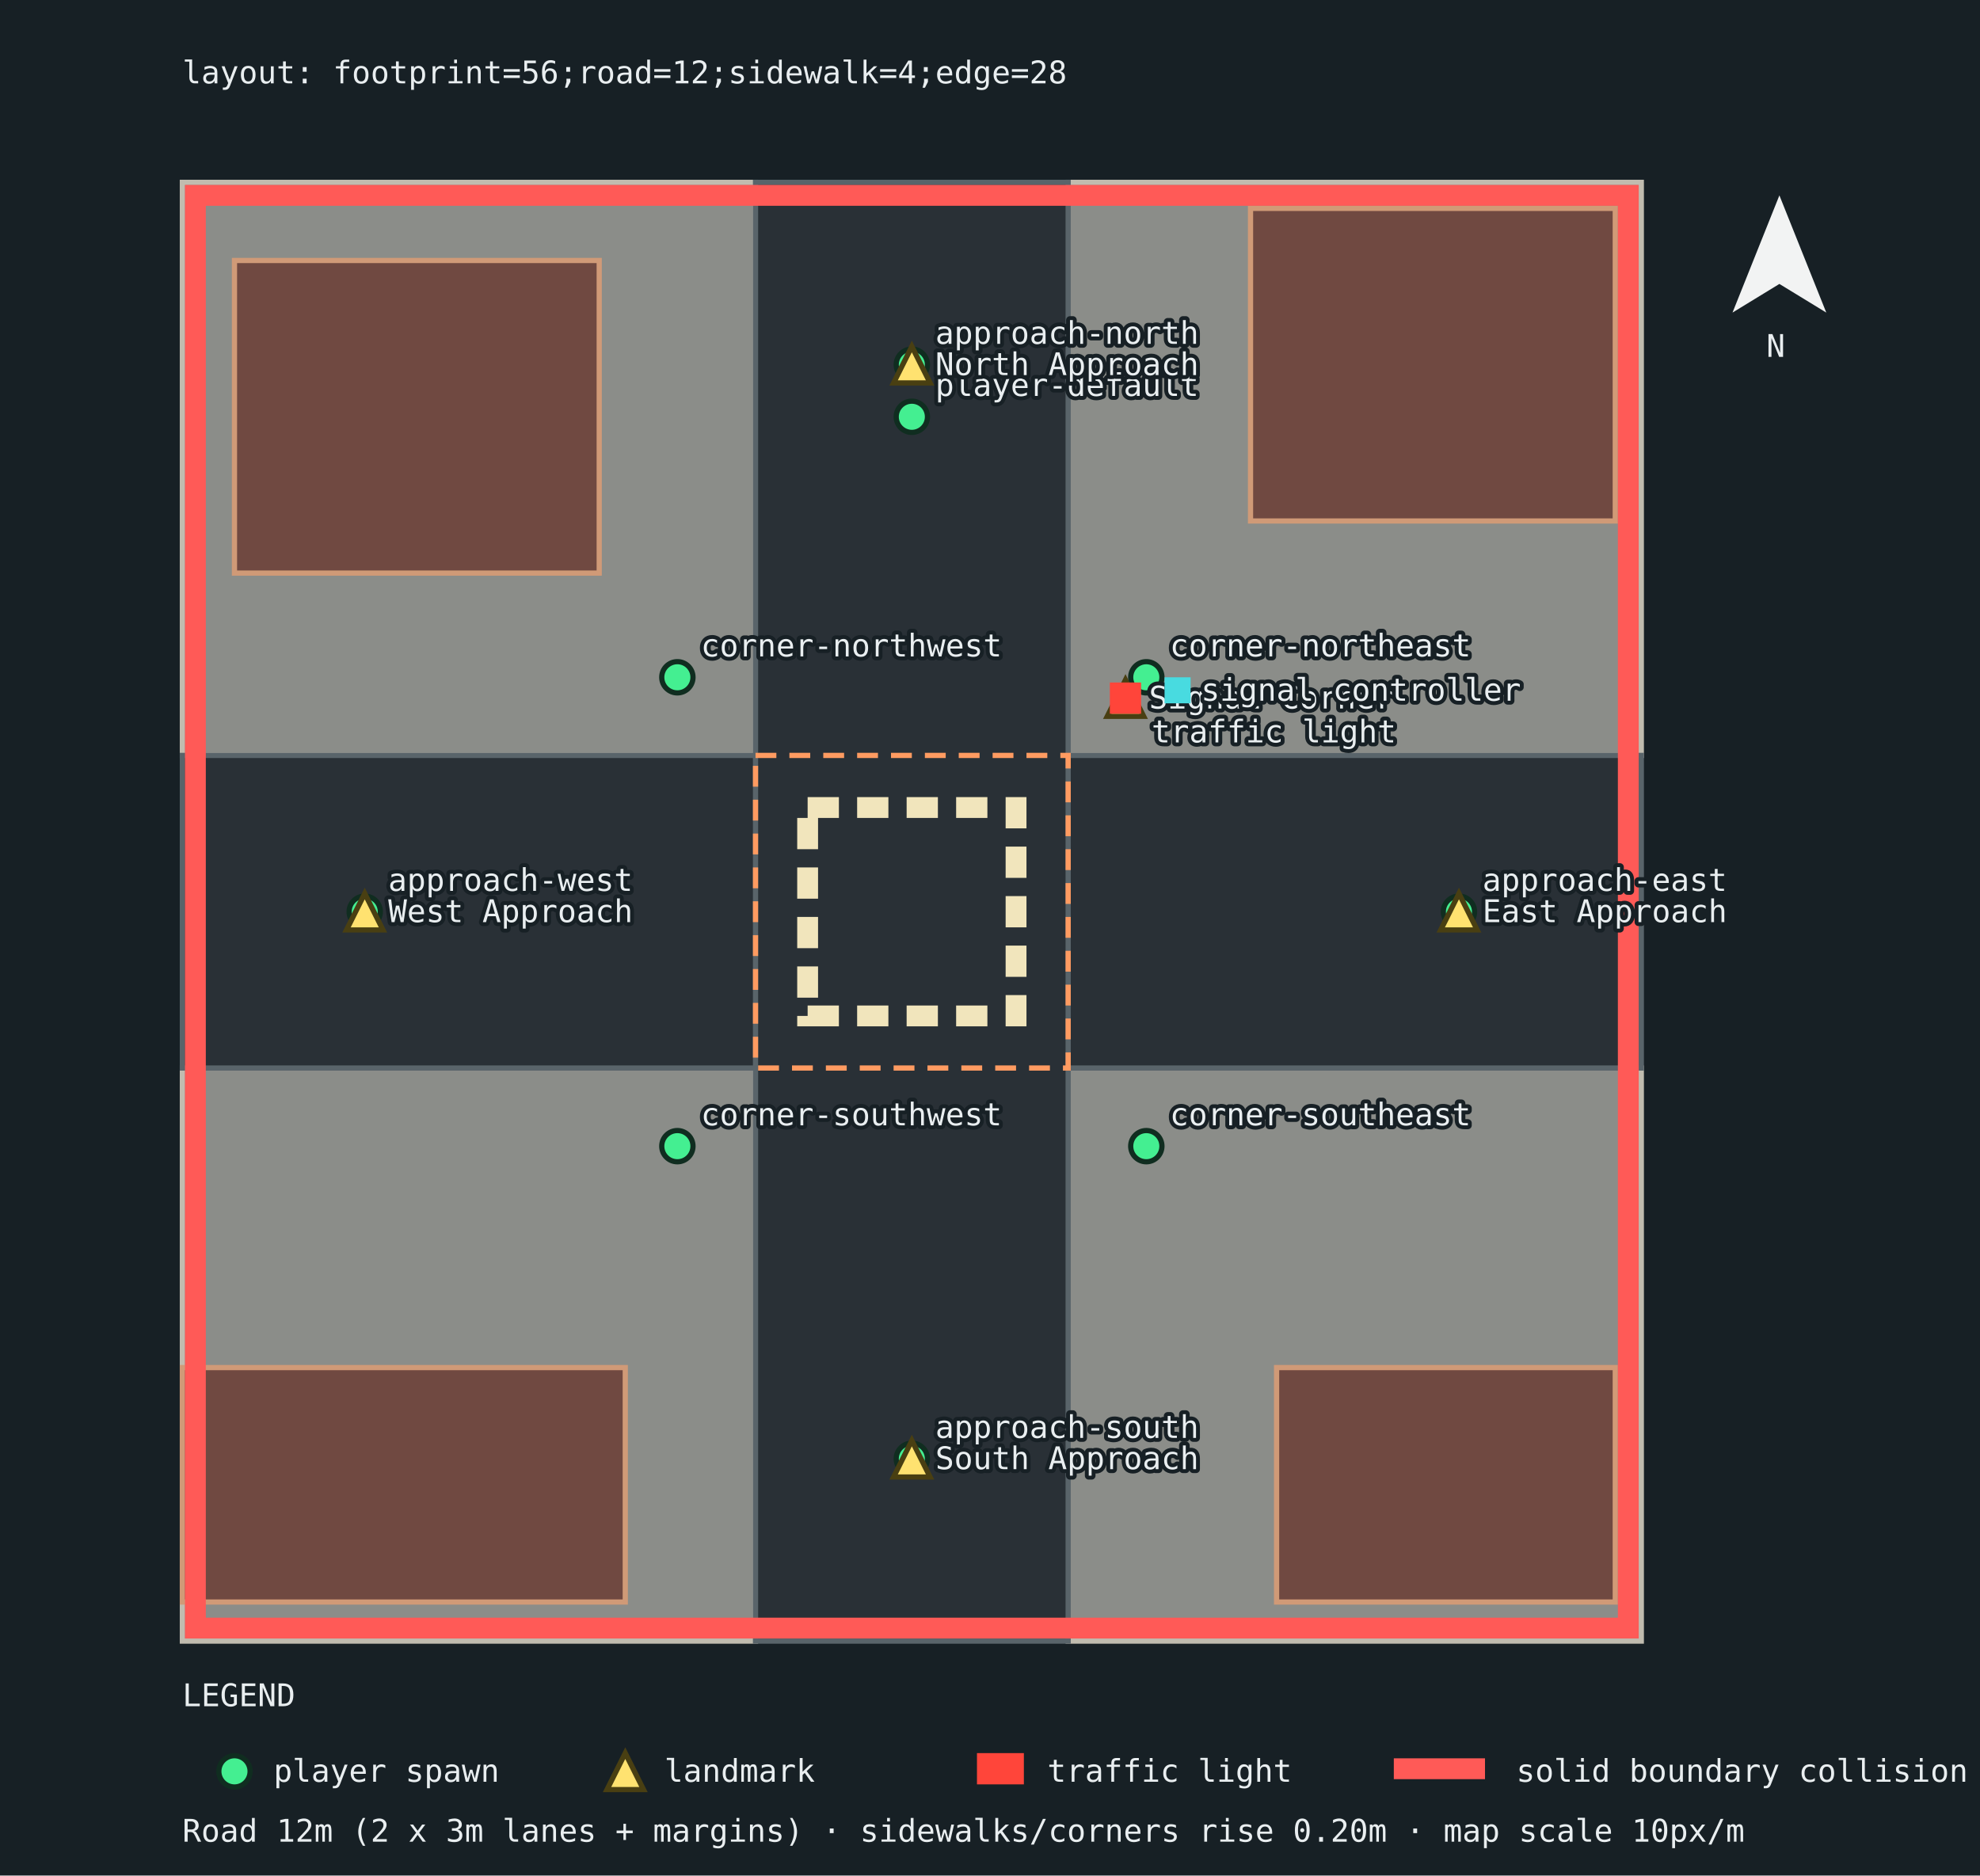
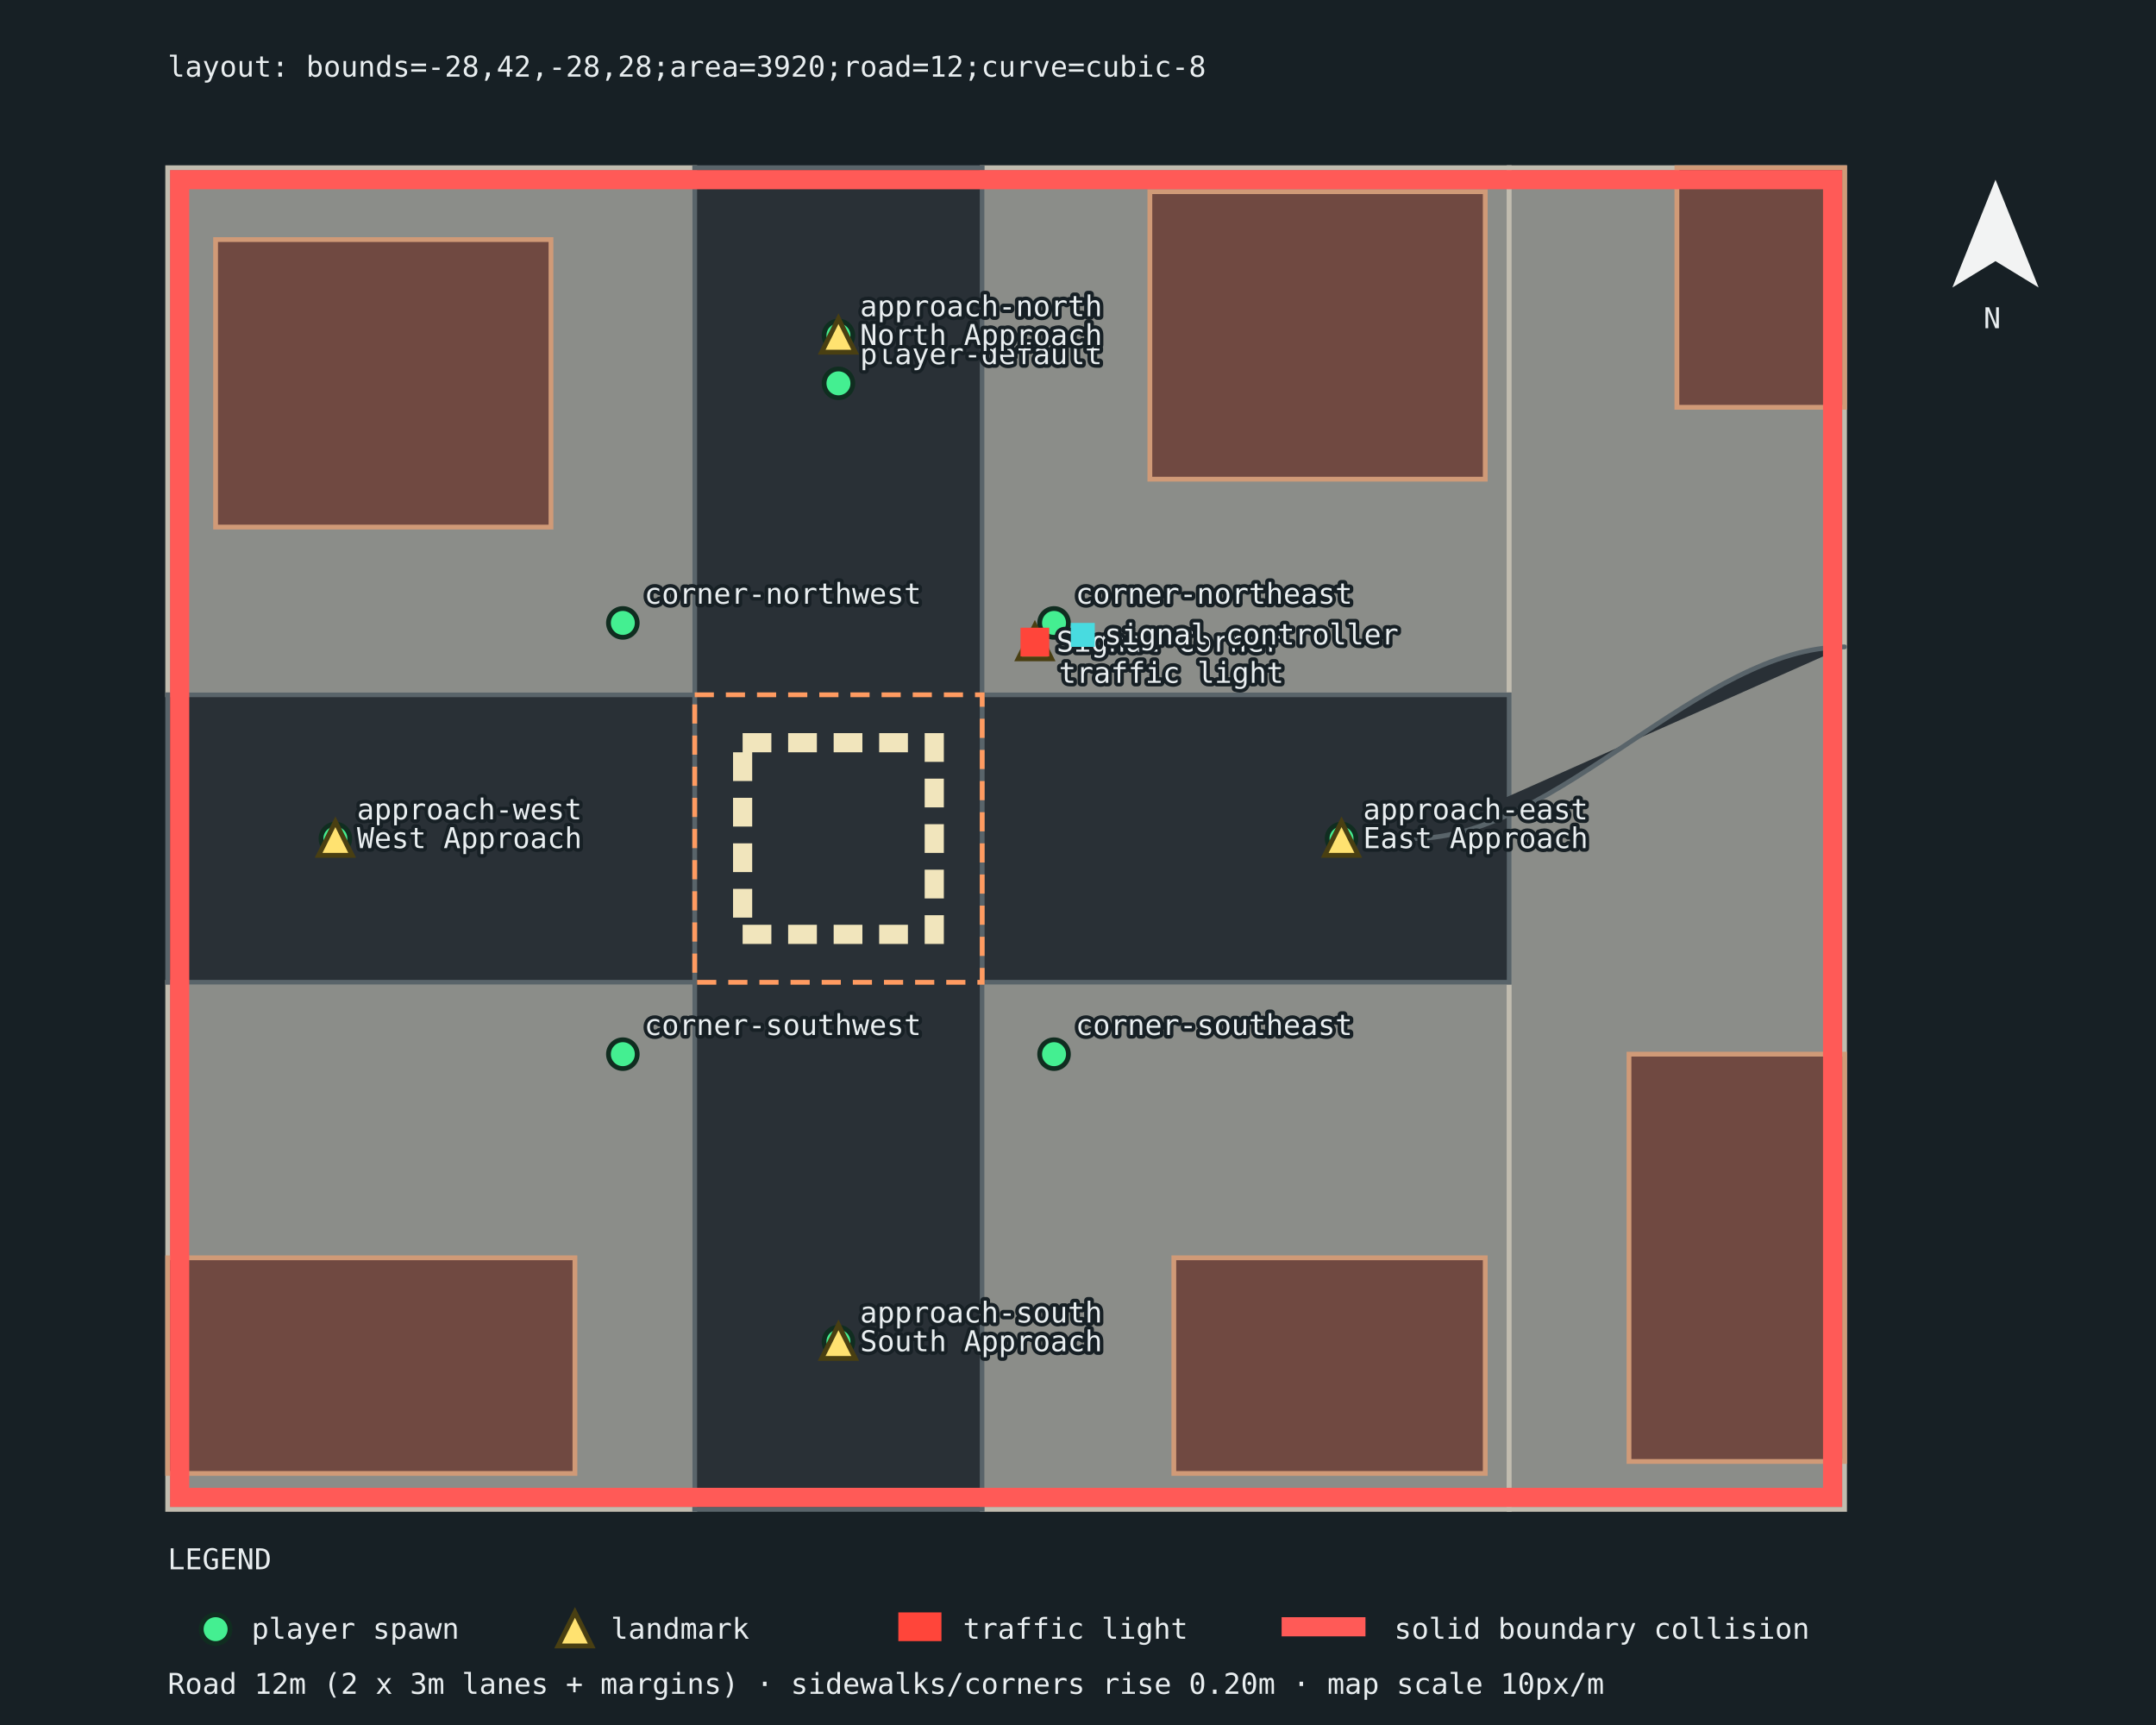
- <svg xmlns="http://www.w3.org/2000/svg" width="760" height="720" viewBox="0 0 760 720" role="img" aria-labelledby="title desc">
+ <svg xmlns="http://www.w3.org/2000/svg" width="900" height="720" viewBox="0 0 900 720" role="img" aria-labelledby="title desc">
  <style>
    text { font: 12px ui-monospace, monospace; fill: #e9eef0; paint-order: stroke; stroke: #172025; stroke-width: 3px; stroke-linejoin: round; }
    .road { fill: #293036; stroke: #59646a; stroke-width: 2; }
    .sidewalk { fill: #8b8d89; stroke: #c1bcaf; stroke-width: 2; }
    .building { fill: #704941; stroke: #d09a77; stroke-width: 2; }
    .boundary { fill: none; stroke: #ff5a57; stroke-width: 8; }
    .spawn { fill: #44ef91; stroke: #102d20; stroke-width: 2; }
    .landmark { fill: #ffe270; stroke: #493f12; stroke-width: 2; }
    .collision { fill: none; stroke: #ff9b61; stroke-width: 2; stroke-dasharray: 8 5; }
  </style>
-   <rect width="760" height="720" fill="#172025" />
-   <text id="map-data" x="70" y="32">layout: footprint=56;road=12;sidewalk=4;edge=28</text>
-   <rect x="70" y="70" width="560" height="560" fill="#596167" />
+   <rect width="900" height="720" fill="#172025" />
+   <text id="map-data" x="70" y="32">layout: bounds=-28,42,-28,28;area=3920;road=12;curve=cubic-8</text>
+   <rect x="70" y="70" width="700" height="560" fill="#596167" />
  <rect class="sidewalk" x="70" y="70" width="220" height="220" />
  <rect class="sidewalk" x="410" y="70" width="220" height="220" />
  <rect class="sidewalk" x="70" y="410" width="220" height="220" />
  <rect class="sidewalk" x="410" y="410" width="220" height="220" />
+   <rect class="sidewalk" x="630" y="70" width="140" height="560" />
  <rect class="road" x="70" y="290" width="560" height="120" />
  <rect class="road" x="290" y="70" width="120" height="560" />
+   <path class="road" d="M 590 350 C 650 350 710 270 770 270" fill="none" stroke="#293036" stroke-width="120" stroke-linecap="round" />
  <rect x="310" y="310" width="80" height="80" fill="none" stroke="#f1e5bc" stroke-width="8" stroke-dasharray="12 7" />
  <g class="building">
    <rect data-variant="seawall-court" x="90" y="100" width="140" height="120" />
    <rect data-variant="breaker-block" x="480" y="80" width="140" height="120" />
    <rect data-variant="freight-annex" x="70" y="525" width="170" height="90" />
    <rect data-variant="drydock-office" x="490" y="525" width="130" height="90" />
+     <rect data-variant="canal-workshop" x="735" y="70" width="70" height="100" transform="translate(-35 0)" />
+     <rect data-variant="freight-annex" x="725" y="440" width="90" height="170" transform="translate(-45 0)" />
  </g>
-   <rect class="boundary" x="75" y="75" width="550" height="550" />
+   <rect class="boundary" x="75" y="75" width="690" height="550" />
  <rect class="collision" x="290" y="290" width="120" height="120" />
  <g>
    <circle cx="350" cy="160" r="6" class="spawn" />
    <text x="359" y="152">player-default</text>
  </g>
  <g>
    <circle cx="350" cy="140" r="6" class="spawn" />
    <text x="359" y="132">approach-north</text>
  </g>
  <g>
    <circle cx="560" cy="350" r="6" class="spawn" />
    <text x="569" y="342">approach-east</text>
  </g>
  <g>
    <circle cx="350" cy="560" r="6" class="spawn" />
    <text x="359" y="552">approach-south</text>
  </g>
  <g>
    <circle cx="140" cy="350" r="6" class="spawn" />
    <text x="149" y="342">approach-west</text>
  </g>
  <g>
    <circle cx="260" cy="260" r="6" class="spawn" />
    <text x="269" y="252">corner-northwest</text>
  </g>
  <g>
    <circle cx="440" cy="260" r="6" class="spawn" />
    <text x="449" y="252">corner-northeast</text>
  </g>
  <g>
    <circle cx="260" cy="440" r="6" class="spawn" />
    <text x="269" y="432">corner-southwest</text>
  </g>
  <g>
    <circle cx="440" cy="440" r="6" class="spawn" />
    <text x="449" y="432">corner-southeast</text>
  </g>
  <g>
    <path d="M 432 261 l 7 14 h -14 z" class="landmark" />
    <text x="441" y="272">Signal Corner</text>
  </g>
  <g>
    <path d="M 350 133 l 7 14 h -14 z" class="landmark" />
    <text x="359" y="144">North Approach</text>
  </g>
  <g>
    <path d="M 560 343 l 7 14 h -14 z" class="landmark" />
    <text x="569" y="354">East Approach</text>
  </g>
  <g>
    <path d="M 350 553 l 7 14 h -14 z" class="landmark" />
    <text x="359" y="564">South Approach</text>
  </g>
  <g>
    <path d="M 140 343 l 7 14 h -14 z" class="landmark" />
    <text x="149" y="354">West Approach</text>
  </g>
  <g>
    <rect x="426" y="262" width="12" height="12" fill="#ff453a" />
    <text x="442" y="285">traffic light</text>
  </g>
  <g>
    <rect x="447" y="260" width="10" height="10" fill="#48dbe0" />
    <text x="461" y="269">signal controller</text>
  </g>
-   <g transform="translate(665 75)">
+   <g transform="translate(815 75)">
    <path d="M 0 45 L 18 0 L 36 45 L 18 34 Z" fill="#f2f3f3" />
    <text x="13" y="62" font-size="18">N</text>
  </g>
  <g transform="translate(70 655)">
    <text x="0" y="0">LEGEND</text>
    <circle cx="20" cy="25" r="6" class="spawn" />
    <text x="35" y="29">player spawn</text>
    <path d="M 170 18 l 7 14 h -14 z" class="landmark" />
    <text x="185" y="29">landmark</text>
    <rect x="305" y="18" width="18" height="12" fill="#ff453a" />
    <text x="332" y="29">traffic light</text>
    <line x1="465" y1="24" x2="500" y2="24" class="boundary" />
    <text x="512" y="29">solid boundary collision</text>
    <text x="0" y="52">Road 12m (2 x 3m lanes + margins) · sidewalks/corners rise 0.20m · map scale 10px/m</text>
  </g>
</svg>
